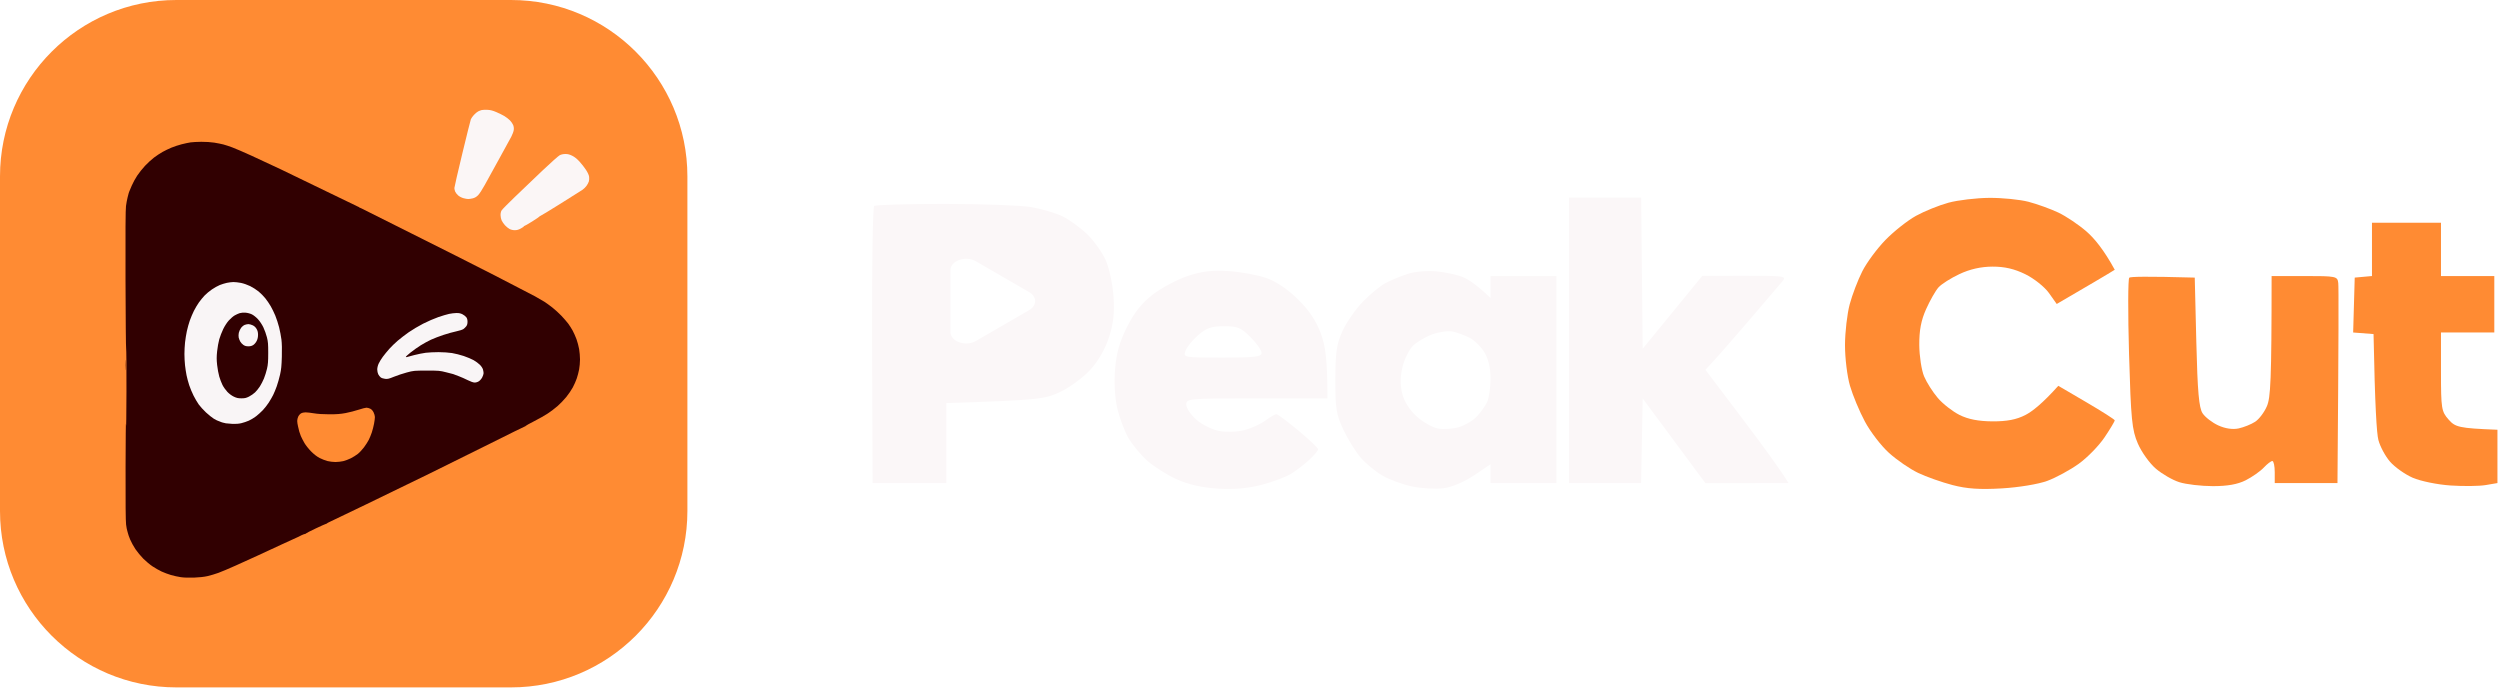
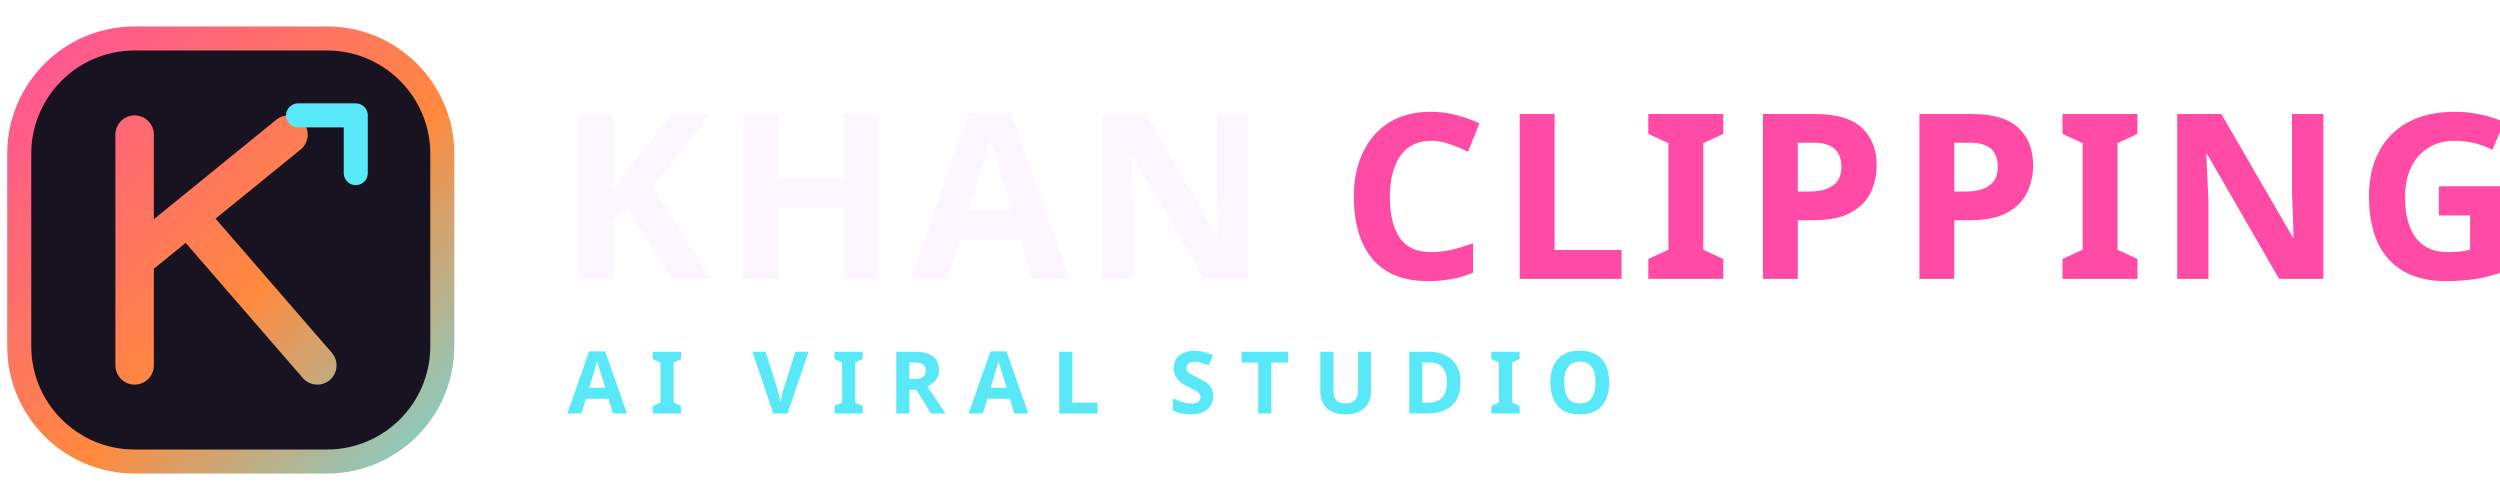
- <svg xmlns="http://www.w3.org/2000/svg" width="797" height="220" viewBox="0 0 797 220" fill="none">
-   <path d="M378.686 87.97C383.186 86.48 386.436 86.09 391.686 86.43C395.536 86.67 400.936 87.67 403.686 88.63C406.886 89.76 410.536 92.211 413.806 95.44C417.346 98.93 419.596 102.28 421.056 106.25C422.526 110.22 423.186 114.32 423.186 127H400.686C378.857 127 378.186 127.06 378.186 129C378.186 130.1 379.646 132.27 381.436 133.83C383.226 135.38 386.486 136.99 388.686 137.4C390.906 137.82 394.466 137.7 396.686 137.13C398.886 136.57 401.926 135.18 403.436 134.05C404.945 132.921 406.525 132.021 406.936 132.04C407.347 132.061 410.507 134.421 413.966 137.29C417.416 140.16 420.226 142.84 420.216 143.25C420.196 143.66 418.946 145.15 417.436 146.55C415.926 147.95 413.336 149.95 411.686 150.99C410.035 152.03 405.755 153.64 402.186 154.57C397.716 155.72 393.345 156.099 388.186 155.77C383.206 155.449 378.836 154.46 375.186 152.82C372.156 151.47 367.946 148.81 365.806 146.93C363.676 145.04 360.916 141.7 359.666 139.5C358.426 137.3 356.847 133.03 356.157 130C355.397 126.66 355.136 121.75 355.506 117.5C355.936 112.39 356.996 108.75 359.396 104.04C361.726 99.46 364.146 96.46 367.686 93.769C370.436 91.68 375.386 89.07 378.686 87.97ZM390.226 104C386.206 104 384.636 104.54 381.976 106.84C380.166 108.41 378.346 110.66 377.936 111.84C377.196 113.98 377.317 114 389.686 114C400.125 114 402.186 113.75 402.186 112.5C402.186 111.68 400.616 109.43 398.686 107.5C395.626 104.44 394.566 104 390.226 104Z" fill-rule="evenodd" clip-rule="evenodd" fill="#FBF7F8" />
-   <path d="M448.686 87.34C450.996 86.58 454.906 86.23 457.936 86.51C460.826 86.78 464.646 87.62 466.436 88.37C468.226 89.12 470.926 90.92 475.186 95V88H496.186V154H475.186V148L469.936 151.53C466.736 153.68 462.926 155.29 460.186 155.65C457.716 155.97 453.216 155.72 450.186 155.09C447.156 154.45 442.886 152.889 440.686 151.6C438.486 150.32 435.377 147.749 433.777 145.89C432.177 144.02 429.697 140.03 428.277 137C425.997 132.16 425.686 130.24 425.706 121C425.726 112.24 426.106 109.67 428.006 105.5C429.256 102.75 432.177 98.55 434.487 96.17C436.796 93.79 440.036 91.13 441.686 90.25C443.336 89.38 446.486 88.07 448.686 87.34ZM463.186 105.71C461.816 105.39 458.885 105.78 456.686 106.57C454.486 107.36 451.676 109.02 450.436 110.25C449.196 111.49 447.706 114.53 447.117 117C446.377 120.07 446.356 122.77 447.036 125.5C447.656 127.98 449.397 130.74 451.617 132.75C453.576 134.54 456.646 136.27 458.436 136.61C460.226 136.95 463.266 136.739 465.186 136.14C467.116 135.55 469.646 134.04 470.816 132.78C471.976 131.53 473.446 129.49 474.066 128.25C474.676 127.01 475.186 123.64 475.186 120.75C475.179 117.25 474.512 114.417 473.186 112.25C472.086 110.46 469.946 108.39 468.436 107.64C466.926 106.89 464.566 106.02 463.186 105.71Z" fill-rule="evenodd" clip-rule="evenodd" fill="#FBF7F8" />
-   <path d="M523.686 111.18L542.686 87.95L556.186 87.93C569.055 87.91 569.616 87.99 568.206 89.71C567.386 90.69 562.476 96.45 557.286 102.5C552.107 108.55 546.916 114.49 543.686 117.89L555.266 133.2C561.636 141.61 567.596 149.74 570.186 154L543.686 154.03L523.686 127.03L523.186 154H500.186V63H523.206L523.686 111.18Z" fill="#FBF7F8" />
-   <path d="M301.106 65.01C312.975 65.01 325.385 65.46 328.686 66.01C331.986 66.57 336.486 67.89 338.686 68.95C340.886 70.02 344.457 72.6 346.617 74.69C348.776 76.79 351.437 80.53 352.527 83C353.617 85.47 354.727 90.65 354.987 94.5C355.347 99.67 354.976 103.05 353.576 107.43C352.386 111.16 350.196 115 347.686 117.78C345.486 120.21 341.216 123.39 338.186 124.85C333.166 127.269 331.345 127.54 301.686 128.5V154H278.186L278.016 110.17C277.926 86.067 278.226 66.041 278.686 65.67C279.148 65.3 289.238 65 301.106 65.01ZM311.121 83.299C307.84 81.398 303 83.103 303 86.161V105.839C303 108.896 307.84 110.602 311.121 108.701L328.106 98.862C330.631 97.399 330.631 94.601 328.106 93.138L311.121 83.299Z" fill-rule="evenodd" clip-rule="evenodd" fill="#FBF7F8" />
-   <path d="M634.186 63.08C638.306 63.05 643.936 63.61 646.686 64.33C649.436 65.05 653.706 66.59 656.186 67.76C658.666 68.93 662.706 71.65 665.186 73.81C667.666 75.97 670.696 79.6 674.186 86L671.936 87.37C670.695 88.131 666.534 90.581 655.686 96.91L653.186 93.39C651.806 91.46 648.436 88.77 645.686 87.43C642.196 85.71 639.026 84.98 635.186 85C631.536 85.01 628.006 85.811 624.686 87.37C621.936 88.66 618.927 90.571 617.996 91.611C617.066 92.651 615.296 95.75 614.066 98.5C612.446 102.09 611.837 105.33 611.867 110C611.897 113.57 612.587 118.07 613.407 120C614.217 121.93 616.187 125.02 617.786 126.89C619.376 128.75 622.486 131.18 624.686 132.28C627.436 133.66 630.716 134.3 635.186 134.33C639.826 134.35 642.826 133.77 645.686 132.31C647.886 131.18 651.146 128.62 656.186 123L665.157 128.25C670.086 131.14 674.146 133.72 674.176 134C674.206 134.28 672.756 136.7 670.956 139.39C669.156 142.08 665.436 145.9 662.686 147.87C659.936 149.84 655.436 152.28 652.686 153.3C649.836 154.35 643.605 155.38 638.186 155.7C631.146 156.11 627.066 155.84 622.436 154.63C618.996 153.73 614.066 151.99 611.476 150.75C608.886 149.51 604.726 146.66 602.226 144.401C599.726 142.151 596.267 137.65 594.536 134.401C592.797 131.161 590.657 126.03 589.777 123C588.887 119.97 588.176 114.13 588.186 110C588.196 105.88 588.876 100.03 589.686 97C590.496 93.97 592.307 89.25 593.697 86.5C595.077 83.75 598.406 79.25 601.086 76.5C603.756 73.75 608.136 70.29 610.816 68.81C613.496 67.33 618.166 65.44 621.186 64.62C624.206 63.8 630.056 63.11 634.186 63.08Z" fill="#FF8B33" />
-   <path d="M734.686 88C744.835 88 745.196 88.08 745.436 90.25C745.576 91.49 745.576 106.341 745.186 154H725.186V150.5C725.186 148.571 724.846 146.991 724.436 146.97C724.025 146.951 722.785 147.901 721.686 149.07C720.586 150.25 717.996 152.061 715.936 153.111C713.346 154.41 710.095 154.991 705.436 154.981C701.726 154.971 696.936 154.411 694.796 153.731C692.646 153.061 689.276 151.11 687.296 149.42C685.306 147.73 682.726 144.13 681.556 141.42C679.666 137.05 679.347 133.86 678.737 112.8C678.367 99.773 678.396 88.844 678.816 88.52C679.237 88.2 684.109 88.06 699.686 88.5L700.186 109C700.576 124.909 701.026 130.009 702.186 131.76C703.006 133 705.256 134.74 707.186 135.62C709.406 136.64 711.786 136.99 713.686 136.58C715.336 136.22 717.696 135.27 718.936 134.46C720.176 133.66 721.866 131.43 722.686 129.5C723.846 126.8 724.186 121.67 724.186 88H734.686Z" fill="#FF8B33" />
-   <path d="M778.186 88H795.186V106H778.186V118.5C778.186 130.3 778.326 131.15 780.606 133.75C782.726 136.16 783.837 136.53 796.186 137V154L792.436 154.64C790.376 154.99 785.305 155.05 781.186 154.77C777.026 154.49 771.686 153.39 769.186 152.31C766.706 151.23 763.446 148.92 761.936 147.17C760.426 145.43 758.756 142.31 758.226 140.25C757.696 138.19 757.136 129.75 756.686 106.5L750.186 106L750.686 88.5L756.186 88V71H778.186V88Z" fill="#FF8B33" />
-   <path d="M162.894 0H56.248C25.183 0 0 25.183 0 56.248V162.894C0 193.959 25.183 219.142 56.248 219.142H162.894C193.959 219.142 219.142 193.959 219.142 162.894V56.248C219.142 25.183 193.959 0 162.894 0Z" fill="#FF8B33" />
-   <path d="M57.863 46.005C58.838 45.756 60.136 45.478 60.751 45.391C61.365 45.301 62.917 45.219 64.197 45.208C65.514 45.195 67.294 45.31 68.295 45.473C69.269 45.629 70.567 45.888 71.182 46.047C71.797 46.205 73.095 46.632 74.069 46.995C75.043 47.356 77.726 48.514 80.03 49.565C82.336 50.614 86.568 52.585 89.437 53.943C92.305 55.302 99.011 58.546 104.339 61.153C109.666 63.759 114.109 65.906 114.211 65.924C114.313 65.945 114.44 66.016 114.49 66.083C114.541 66.152 114.707 66.236 114.856 66.269C115.005 66.305 115.215 66.4 115.321 66.481C115.427 66.562 122.556 70.135 131.162 74.419C139.768 78.705 151.713 84.725 157.706 87.802C163.698 90.876 169.484 93.876 170.559 94.465C171.633 95.055 172.977 95.832 173.539 96.192C174.102 96.552 175.234 97.37 176.054 98.009C176.873 98.648 178.175 99.831 178.947 100.64C179.716 101.447 180.694 102.57 181.117 103.133C181.539 103.696 182.184 104.702 182.549 105.369C182.914 106.036 183.467 107.271 183.778 108.117C184.09 108.963 184.47 110.389 184.624 111.285C184.779 112.181 184.905 113.67 184.905 114.592C184.905 115.515 184.781 116.94 184.628 117.76C184.475 118.58 184.134 119.879 183.872 120.648C183.611 121.416 183.043 122.703 182.612 123.508C182.18 124.313 181.241 125.694 180.524 126.574C179.807 127.455 178.55 128.759 177.73 129.473C176.911 130.187 175.486 131.264 174.564 131.865C173.641 132.467 171.714 133.557 170.279 134.284C168.845 135.013 167.629 135.687 167.578 135.784C167.528 135.881 167.422 135.952 167.345 135.944C167.269 135.935 162.448 138.309 156.635 141.219C150.821 144.13 141.915 148.542 136.843 151.024C131.771 153.506 122.802 157.862 116.912 160.706C111.02 163.551 105.758 166.078 105.216 166.322C104.674 166.566 104.234 166.808 104.238 166.858C104.242 166.909 104.141 166.961 104.013 166.972C103.884 166.983 102.398 167.647 100.706 168.444C99.015 169.242 97.59 169.974 97.54 170.069C97.489 170.166 97.363 170.233 97.26 170.218C97.158 170.203 96.655 170.384 96.142 170.621C95.63 170.855 95.168 171.09 95.118 171.142C95.068 171.194 94.941 171.25 94.839 171.267C94.736 171.284 92.557 172.279 89.996 173.479C87.434 174.677 83.871 176.33 82.079 177.15C80.285 177.968 77.143 179.395 75.094 180.319C73.045 181.243 70.573 182.287 69.599 182.639C68.624 182.991 67.075 183.453 66.153 183.664C65.089 183.908 63.522 184.083 61.868 184.143C60.264 184.202 58.651 184.15 57.677 184.008C56.805 183.882 55.382 183.571 54.511 183.317C53.639 183.062 52.298 182.563 51.53 182.205C50.761 181.849 49.462 181.111 48.643 180.567C47.823 180.023 46.493 178.916 45.689 178.109C44.884 177.302 43.749 175.927 43.166 175.057C42.583 174.187 41.827 172.802 41.488 171.983C41.149 171.163 40.849 170.324 40.823 170.119C40.797 169.914 40.691 169.536 40.588 169.281C40.484 169.024 40.307 168.101 40.195 167.231C40.058 166.162 40.004 160.206 40.033 148.877C40.056 139.654 40.119 133.574 40.175 135.368C40.229 137.161 40.292 132.445 40.315 124.887C40.335 117.33 40.29 111.145 40.214 111.145C40.138 111.145 40.048 101.272 40.015 89.205C39.974 73.655 40.017 66.802 40.166 65.68C40.281 64.808 40.507 63.593 40.665 62.978C40.823 62.364 40.974 61.777 40.998 61.674C41.023 61.572 41.108 61.32 41.186 61.115C41.267 60.91 41.637 60.029 42.012 59.159C42.384 58.287 43.163 56.861 43.74 55.991C44.318 55.119 45.448 53.703 46.251 52.844C47.054 51.985 48.339 50.807 49.109 50.228C49.876 49.648 51.092 48.847 51.809 48.445C52.527 48.042 53.784 47.431 54.604 47.088C55.423 46.743 56.889 46.257 57.863 46.005ZM40.119 117.76C40.084 118.477 40.056 117.85 40.056 116.363C40.056 114.876 40.084 114.291 40.119 115.058C40.154 115.828 40.154 117.043 40.119 117.76Z" fill-rule="evenodd" clip-rule="evenodd" fill="#310001" />
-   <path d="M152.397 35.536C152.704 35.376 153.207 35.18 153.515 35.098C153.822 35.016 154.66 34.979 155.377 35.012C156.372 35.059 157.058 35.234 158.265 35.752C159.134 36.125 160.297 36.702 160.846 37.034C161.396 37.366 162.174 37.973 162.579 38.383C162.985 38.793 163.445 39.464 163.603 39.874C163.793 40.364 163.855 40.906 163.784 41.458C163.722 41.918 163.367 42.883 162.99 43.6C162.614 44.318 160.867 47.504 159.108 50.681C157.348 53.858 155.292 57.588 154.539 58.973C153.76 60.402 152.842 61.812 152.41 62.241C151.898 62.752 151.365 63.066 150.767 63.219C150.281 63.344 149.61 63.445 149.277 63.447C148.943 63.448 148.232 63.322 147.694 63.167C147.155 63.012 146.408 62.614 146.034 62.28C145.659 61.947 145.24 61.403 145.103 61.069C144.965 60.735 144.853 60.232 144.855 59.951C144.855 59.67 145.989 54.743 147.373 49.004C148.757 43.265 149.99 38.318 150.113 38.01C150.236 37.703 150.674 37.086 151.087 36.639C151.501 36.192 152.09 35.694 152.397 35.536Z" fill="#FBF7F8" fill-opacity="0.99" />
-   <path d="M172.887 54.428C175.551 51.898 178.065 49.662 178.475 49.462C178.935 49.237 179.613 49.095 180.245 49.093C181.005 49.092 181.558 49.231 182.387 49.636C183.138 50.001 183.896 50.599 184.697 51.456C185.351 52.157 186.295 53.358 186.794 54.128C187.399 55.06 187.739 55.805 187.815 56.364C187.876 56.826 187.835 57.495 187.724 57.855C187.614 58.214 187.278 58.842 186.98 59.252C186.681 59.662 186.112 60.221 185.716 60.493C185.319 60.765 182.165 62.755 178.708 64.918C175.251 67.08 172.337 68.848 172.235 68.848C172.133 68.848 172.028 68.921 172.002 69.01C171.976 69.1 170.929 69.812 169.674 70.594C168.418 71.377 167.308 72.016 167.206 72.016C167.103 72.016 167.021 72.079 167.025 72.156C167.029 72.232 166.589 72.54 166.047 72.84C165.334 73.233 164.808 73.384 164.132 73.385C163.551 73.387 162.921 73.246 162.456 73.005C162.046 72.793 161.381 72.254 160.977 71.805C160.574 71.358 160.094 70.656 159.911 70.246C159.727 69.836 159.576 69.081 159.574 68.569C159.57 67.989 159.699 67.427 159.911 67.078C160.097 66.771 162.005 64.835 164.147 62.774C166.291 60.715 170.223 56.958 172.887 54.428Z" fill="#FBF7F8" fill-opacity="0.99" />
-   <path d="M110.206 131.678C111.385 131.454 113.229 130.981 114.304 130.625C115.379 130.269 116.512 129.974 116.819 129.971C117.126 129.969 117.67 130.112 118.03 130.291C118.458 130.505 118.825 130.904 119.099 131.456C119.328 131.918 119.518 132.589 119.52 132.946C119.524 133.304 119.399 134.269 119.246 135.089C119.093 135.909 118.769 137.167 118.525 137.884C118.283 138.602 117.853 139.651 117.57 140.213C117.288 140.778 116.607 141.846 116.053 142.589C115.502 143.333 114.61 144.285 114.071 144.708C113.533 145.129 112.527 145.759 111.836 146.105C111.145 146.452 110.055 146.86 109.415 147.013C108.774 147.164 107.664 147.288 106.946 147.29C106.229 147.29 105.099 147.156 104.432 146.992C103.765 146.826 102.634 146.388 101.917 146.019C101.055 145.572 100.14 144.872 99.212 143.944C98.443 143.172 97.473 141.956 97.055 141.238C96.64 140.521 96.124 139.515 95.908 139.002C95.694 138.49 95.472 137.862 95.414 137.605C95.358 137.349 95.185 136.636 95.032 136.021C94.878 135.406 94.749 134.588 94.749 134.204C94.747 133.82 94.893 133.196 95.072 132.818C95.25 132.44 95.649 131.979 95.956 131.793C96.286 131.596 96.878 131.458 97.4 131.456C97.886 131.456 99.103 131.596 100.101 131.765C101.284 131.968 102.988 132.076 104.991 132.078C107.371 132.08 108.548 131.989 110.206 131.678Z" fill="#FF8B33" />
-   <path d="M70.064 90.871C70.679 90.623 71.685 90.311 72.3 90.177C72.914 90.043 73.857 89.926 74.395 89.918C74.933 89.911 76.023 90.032 76.817 90.189C77.621 90.349 78.92 90.8 79.751 91.208C80.57 91.612 81.787 92.389 82.451 92.937C83.117 93.483 84.089 94.47 84.61 95.132C85.134 95.791 85.899 96.919 86.315 97.636C86.73 98.353 87.384 99.695 87.766 100.617C88.148 101.54 88.694 103.217 88.977 104.344C89.262 105.471 89.597 107.232 89.724 108.257C89.874 109.481 89.917 111.365 89.848 113.754C89.765 116.674 89.653 117.79 89.28 119.437C89.027 120.564 88.55 122.241 88.222 123.164C87.892 124.086 87.373 125.344 87.064 125.959C86.754 126.573 86.123 127.664 85.659 128.381C85.195 129.098 84.348 130.177 83.774 130.779C83.2 131.381 82.228 132.258 81.613 132.728C80.999 133.198 79.972 133.816 79.331 134.103C78.691 134.388 77.601 134.755 76.91 134.916C76.079 135.109 75.116 135.182 74.069 135.13C73.197 135.085 72.275 135.005 72.02 134.953C71.763 134.899 71.303 134.793 70.996 134.714C70.688 134.636 70.269 134.481 70.064 134.373C69.859 134.263 69.565 134.152 69.412 134.124C69.26 134.094 68.68 133.796 68.129 133.462C67.578 133.127 66.456 132.223 65.638 131.455C64.823 130.686 63.794 129.555 63.357 128.94C62.919 128.325 62.179 127.067 61.714 126.145C61.248 125.223 60.618 123.713 60.317 122.791C60.015 121.869 59.633 120.443 59.469 119.623C59.305 118.803 59.087 117.378 58.985 116.456C58.882 115.533 58.797 113.92 58.797 112.869C58.795 111.818 58.884 110.141 58.994 109.142C59.102 108.143 59.363 106.528 59.573 105.555C59.782 104.581 60.205 103.071 60.508 102.201C60.814 101.331 61.399 99.947 61.807 99.127C62.215 98.307 62.938 97.092 63.411 96.425C63.886 95.758 64.696 94.767 65.214 94.223C65.73 93.677 66.78 92.801 67.55 92.275C68.317 91.75 69.45 91.118 70.064 90.871Z" fill="#FBF7F8" fill-opacity="0.99" />
-   <path d="M139.73 101.093C140.96 100.672 142.51 100.209 143.177 100.068C143.843 99.926 144.89 99.801 145.505 99.792C146.321 99.781 146.846 99.889 147.45 100.196C147.904 100.427 148.45 100.854 148.66 101.143C148.923 101.503 149.044 101.955 149.044 102.574C149.044 103.2 148.925 103.64 148.655 104.005C148.441 104.294 148.021 104.7 147.723 104.909C147.425 105.117 146.427 105.438 145.505 105.624C144.583 105.811 142.739 106.321 141.407 106.761C140.075 107.201 138.272 107.89 137.402 108.296C136.532 108.701 135.064 109.502 134.142 110.076C133.22 110.651 131.775 111.671 130.929 112.345C130.083 113.018 129.392 113.651 129.392 113.754C129.392 113.856 129.539 113.89 129.718 113.828C129.897 113.767 130.966 113.48 132.093 113.191C133.22 112.9 134.856 112.574 135.726 112.463C136.595 112.353 138.441 112.263 139.824 112.263C141.206 112.265 143.134 112.394 144.108 112.552C145.082 112.709 146.759 113.133 147.833 113.493C148.908 113.853 150.333 114.453 151 114.827C151.667 115.2 152.567 115.867 153.002 116.307C153.457 116.767 153.872 117.406 153.979 117.807C154.081 118.19 154.167 118.714 154.167 118.971C154.169 119.226 153.98 119.813 153.749 120.274C153.518 120.734 153.034 121.302 152.676 121.537C152.283 121.794 151.747 121.96 151.326 121.958C150.886 121.954 150.056 121.666 149.091 121.181C148.245 120.758 147.01 120.208 146.343 119.962C145.676 119.718 145.008 119.463 144.853 119.4C144.698 119.335 144.531 119.271 144.48 119.258C144.43 119.243 143.424 118.986 142.245 118.686C140.191 118.162 139.935 118.14 136.005 118.146C131.989 118.151 131.862 118.162 129.672 118.749C128.442 119.079 126.598 119.692 125.574 120.113C123.981 120.767 123.577 120.862 122.78 120.777C122.267 120.723 121.64 120.518 121.383 120.324C121.127 120.128 120.77 119.681 120.591 119.331C120.412 118.979 120.265 118.293 120.265 117.807C120.265 117.276 120.442 116.53 120.705 115.943C120.947 115.405 121.546 114.421 122.038 113.754C122.53 113.087 123.456 111.956 124.095 111.238C124.734 110.521 125.943 109.347 126.779 108.63C127.617 107.912 129.199 106.696 130.294 105.928C131.389 105.158 133.457 103.929 134.889 103.194C136.324 102.46 138.501 101.514 139.73 101.093Z" fill="#FBF7F8" fill-opacity="0.99" />
-   <path d="M76.398 99.835C76.828 99.697 77.616 99.632 78.26 99.68C78.916 99.73 79.763 99.954 80.309 100.221C80.831 100.476 81.682 101.156 82.241 101.766C82.824 102.401 83.539 103.474 83.956 104.344C84.35 105.164 84.861 106.589 85.092 107.512C85.45 108.945 85.512 109.677 85.508 112.543C85.507 115.271 85.433 116.21 85.117 117.573C84.905 118.496 84.471 119.88 84.156 120.648C83.839 121.417 83.26 122.549 82.867 123.164C82.474 123.778 81.781 124.642 81.325 125.083C80.868 125.523 79.992 126.132 79.378 126.438C78.456 126.894 78.033 126.991 76.957 126.987C75.913 126.984 75.429 126.877 74.535 126.45C73.855 126.126 73.046 125.526 72.469 124.913C71.945 124.361 71.254 123.385 70.932 122.744C70.608 122.103 70.143 120.889 69.899 120.043C69.653 119.197 69.349 117.542 69.221 116.363C69.036 114.66 69.036 113.761 69.219 111.983C69.345 110.754 69.651 109.034 69.899 108.164C70.146 107.294 70.716 105.825 71.163 104.903C71.657 103.888 72.374 102.794 72.977 102.13C73.527 101.529 74.352 100.821 74.814 100.556C75.276 100.291 75.988 99.967 76.398 99.835ZM79.192 103.329C78.885 103.332 78.35 103.442 78.005 103.577C77.66 103.711 77.135 104.147 76.839 104.547C76.543 104.948 76.222 105.652 76.127 106.114C76.031 106.576 76.016 107.247 76.092 107.605C76.169 107.963 76.4 108.551 76.604 108.909C76.809 109.267 77.266 109.753 77.62 109.986C78.076 110.288 78.529 110.409 79.192 110.406C79.853 110.404 80.313 110.275 80.775 109.966C81.144 109.72 81.61 109.153 81.846 108.661C82.135 108.063 82.263 107.456 82.262 106.72C82.258 105.922 82.139 105.445 81.796 104.856C81.483 104.321 81.077 103.945 80.542 103.694C80.107 103.491 79.499 103.327 79.192 103.329Z" fill-rule="evenodd" clip-rule="evenodd" fill="#310001" />
+ <svg xmlns="http://www.w3.org/2000/svg" viewBox="0 0 260 52" fill="none">
+   <defs>
+     <linearGradient id="kcNeonL" x1="0" y1="0" x2="52" y2="52" gradientUnits="userSpaceOnUse">
+       <stop offset="0%" stop-color="#FF4BA5" />
+       <stop offset="55%" stop-color="#FF8A3D" />
+       <stop offset="100%" stop-color="#58E8F7" />
+     </linearGradient>
+   </defs>
+   <rect x="2" y="4" width="44" height="44" rx="12" fill="#171320" stroke="url(#kcNeonL)" stroke-width="2.5" />
+   <path d="M14 14V38M14 27L30 14M20 23L33 38" stroke="url(#kcNeonL)" stroke-width="4" stroke-linecap="round" stroke-linejoin="round" />
+   <path d="M31 12L37 12L37 18" stroke="#58E8F7" stroke-width="2.5" stroke-linecap="round" stroke-linejoin="round" />
+   <text x="58" y="29" fill="#FBF6FF" font-family="'Barlow Condensed','Geist','Segoe UI',sans-serif" font-weight="800" font-size="24" letter-spacing="1.2">KHAN <tspan fill="#FF4BA5">CLIPPING</tspan>
+   </text>
+   <text x="59" y="43" fill="#58E8F7" font-family="'DM Sans','Segoe UI',sans-serif" font-weight="700" font-size="9" letter-spacing="2.4">AI VIRAL STUDIO</text>
</svg>
